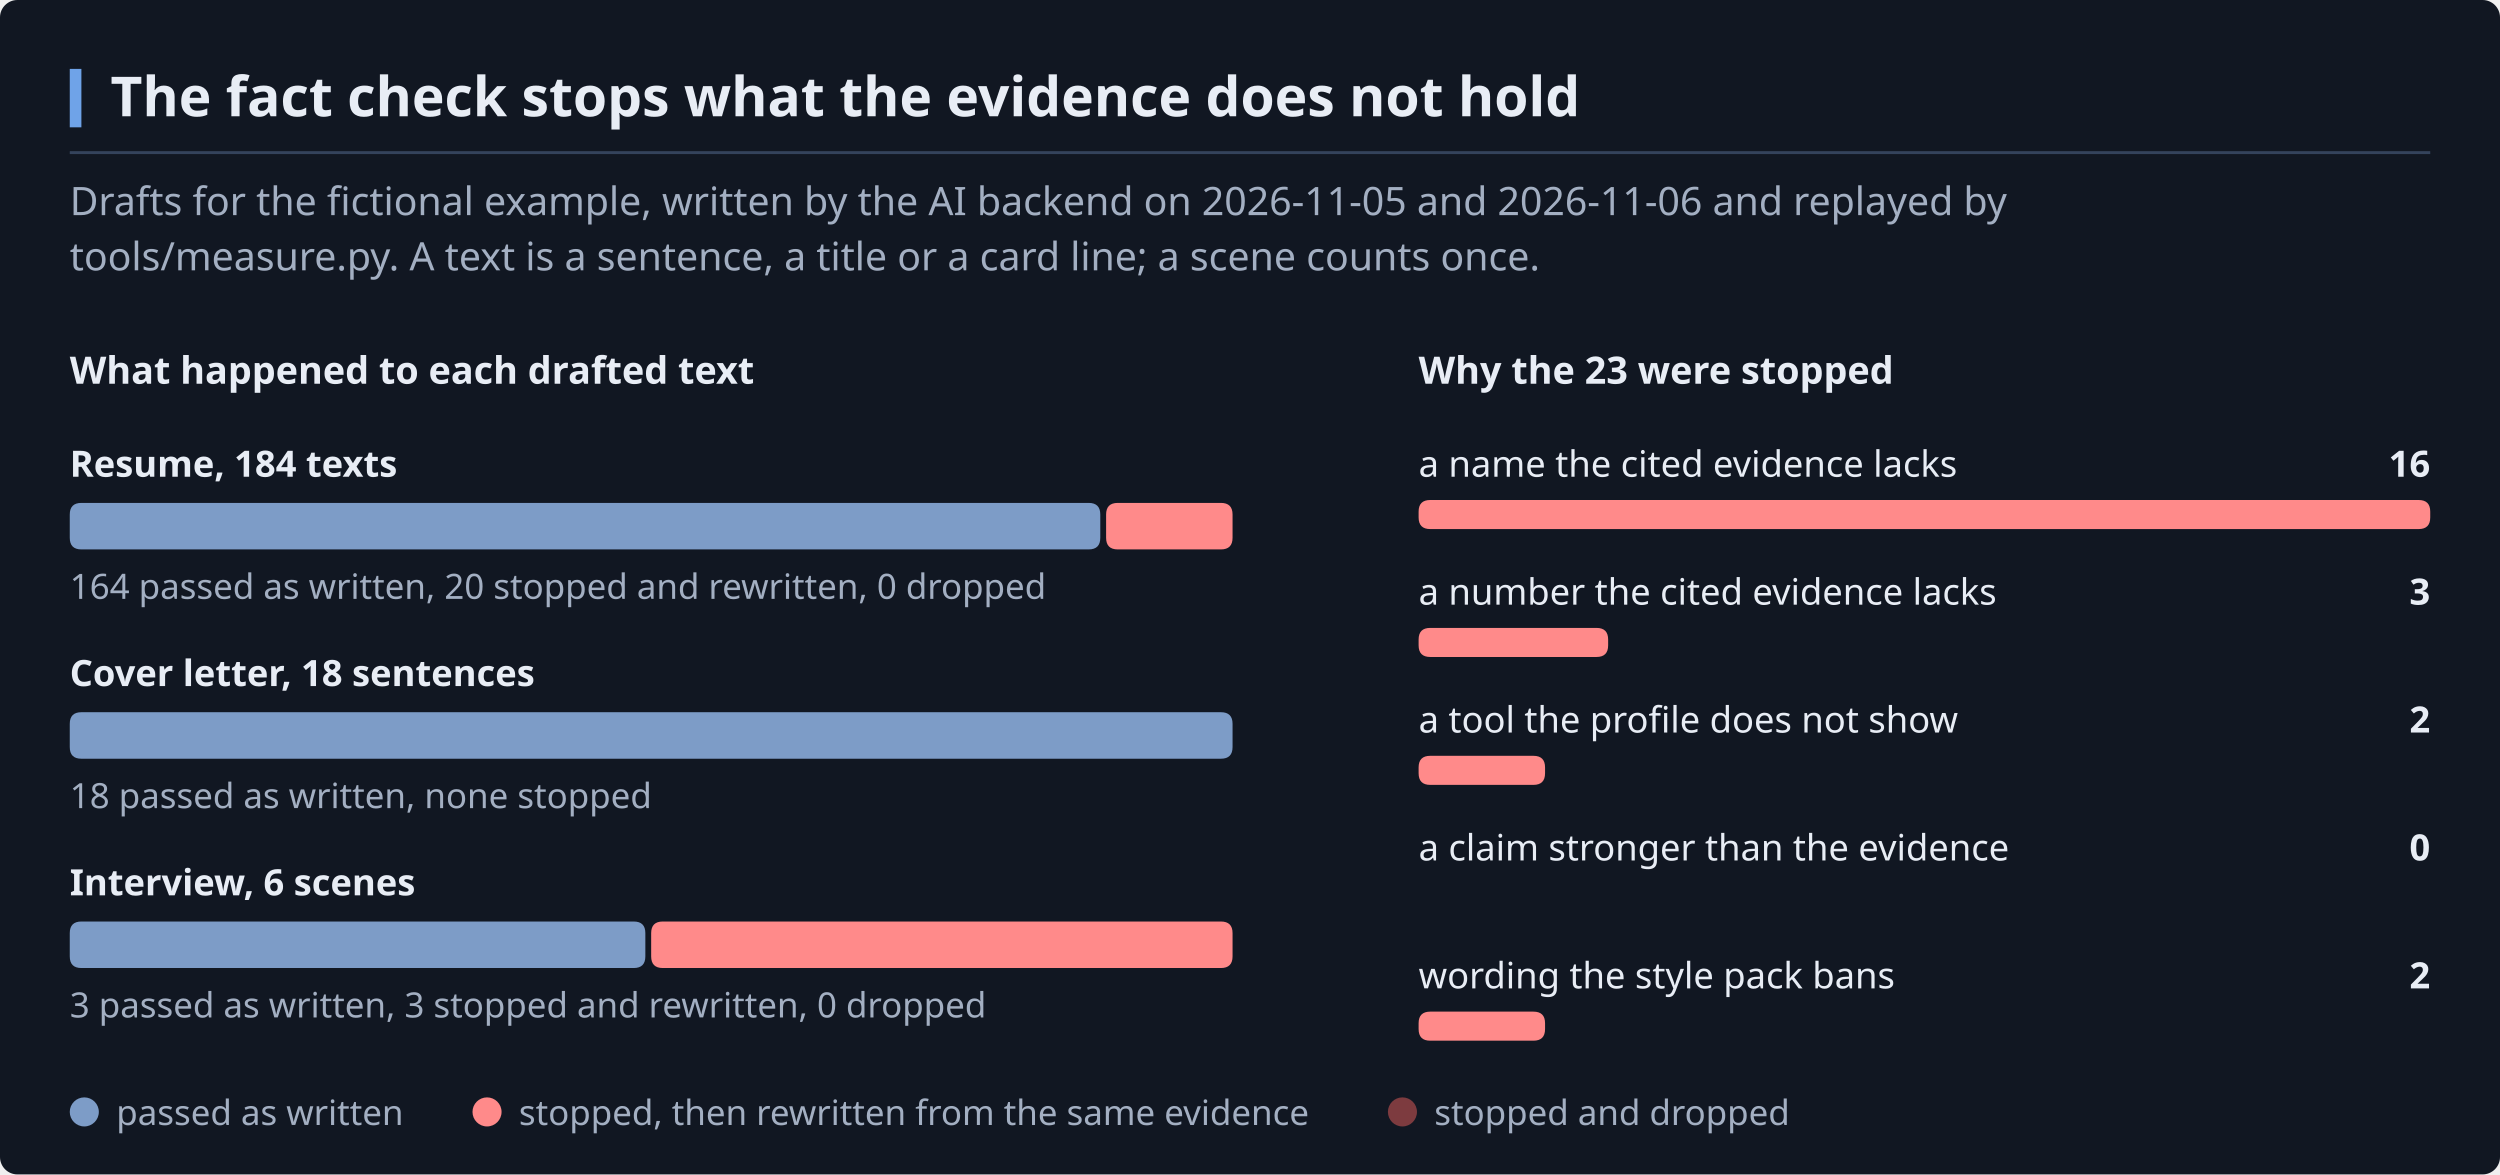
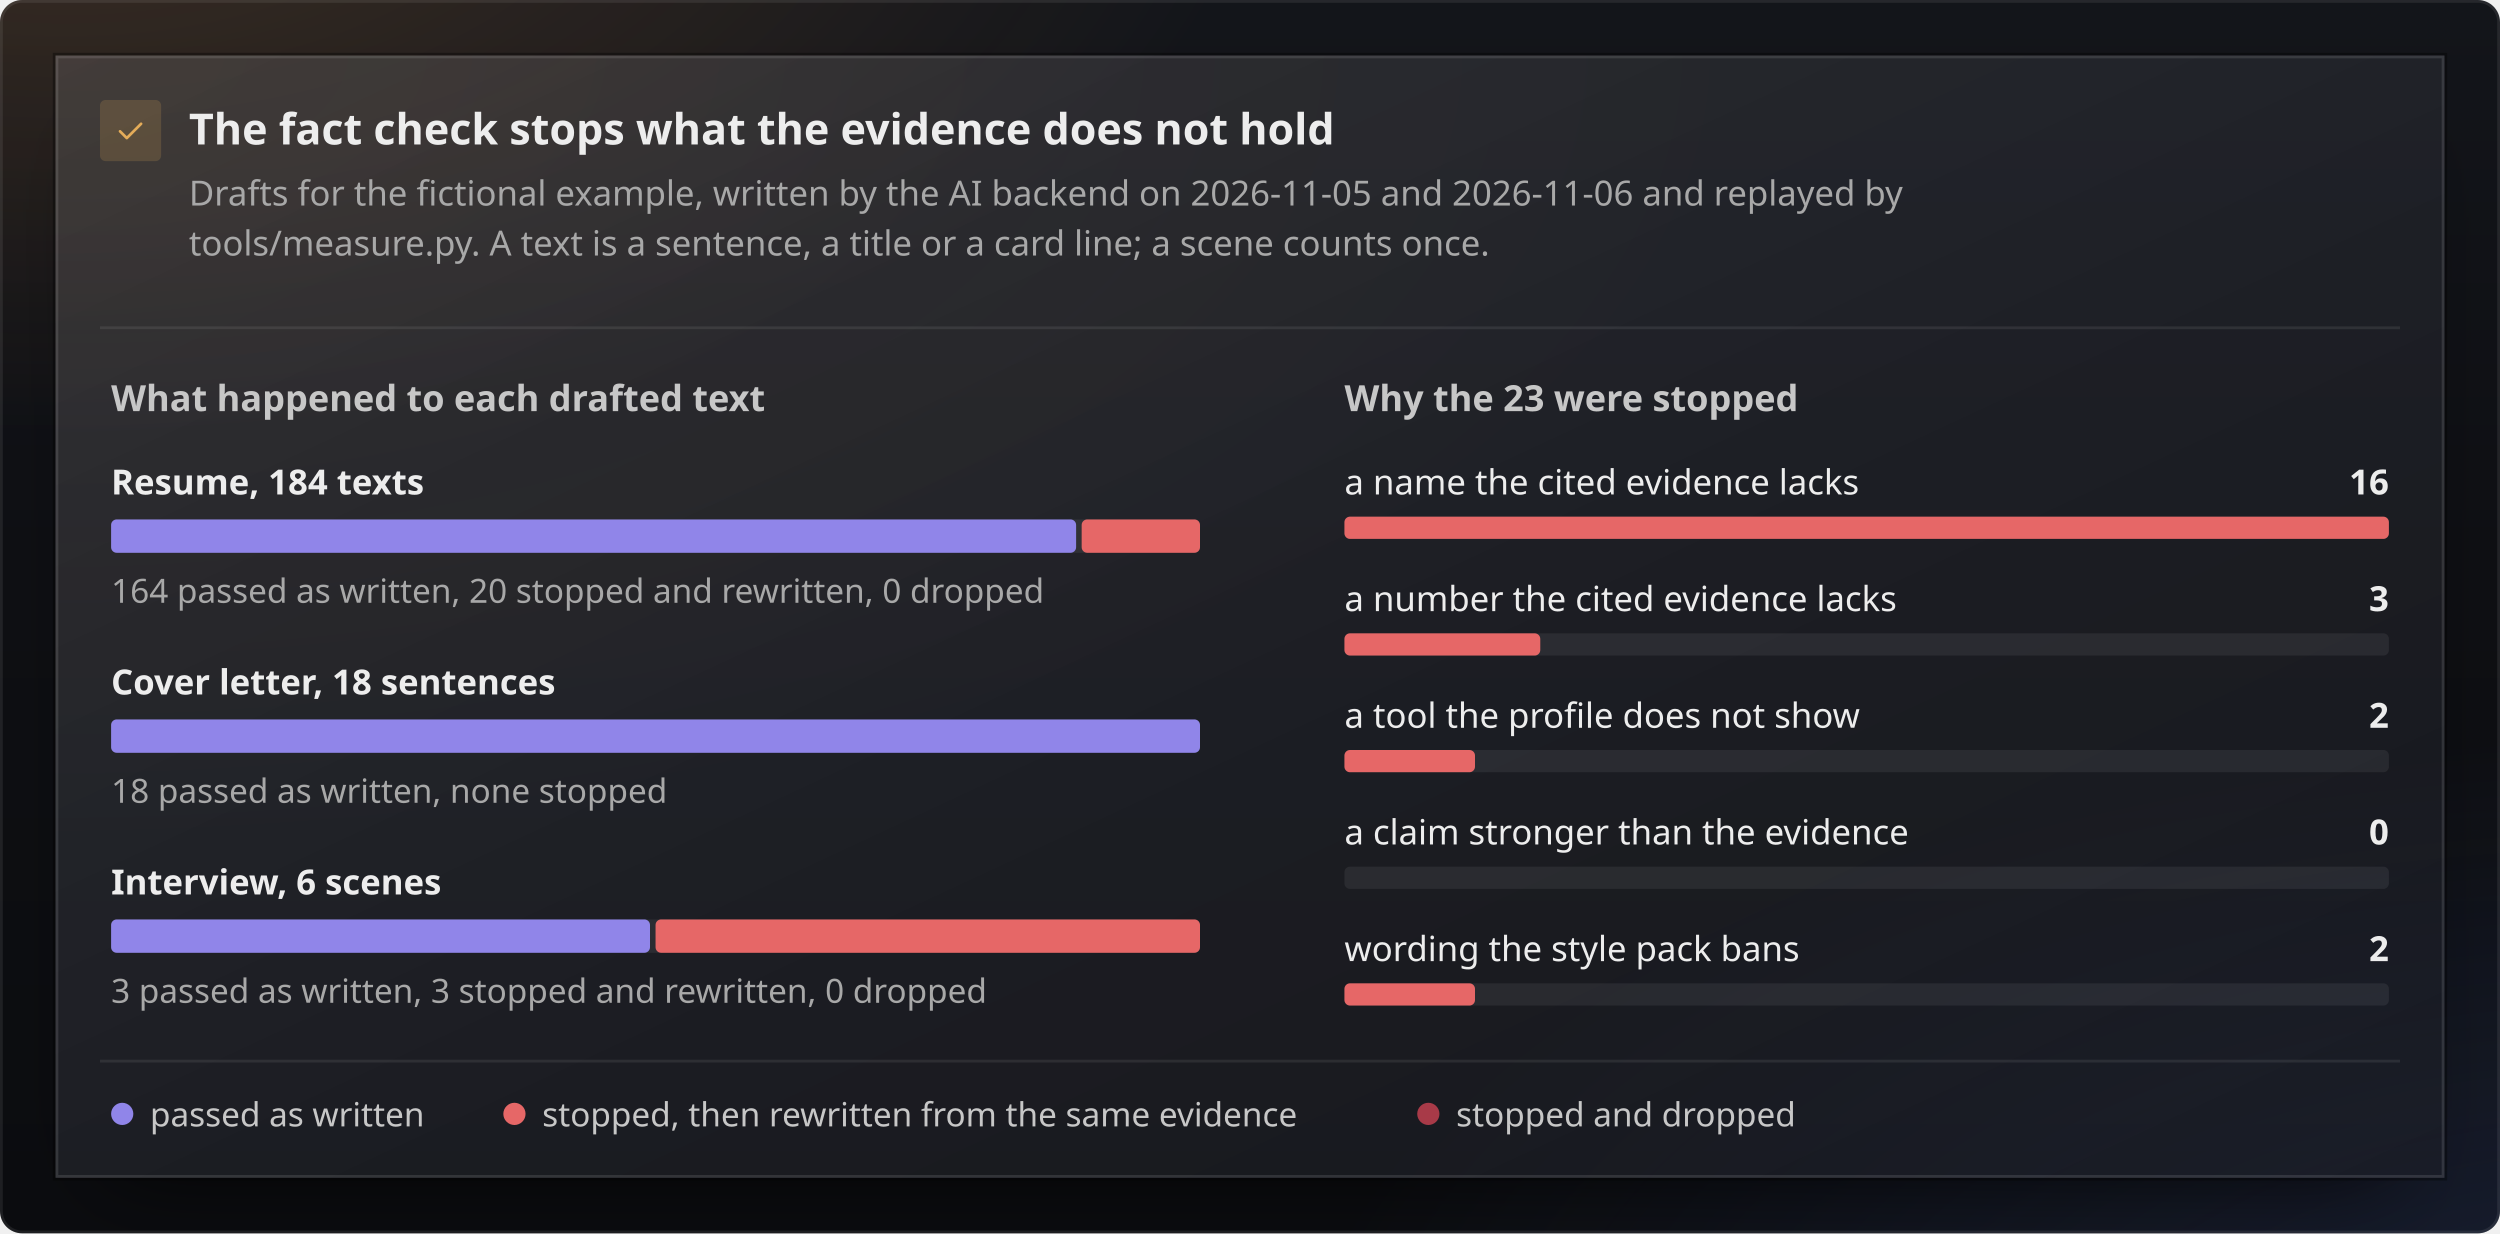
- <svg xmlns="http://www.w3.org/2000/svg" viewBox="0 0 860 404" width="860" height="404" font-family="Pretendard, -apple-system, BlinkMacSystemFont, 'Segoe UI', 'Noto Sans', Helvetica, Arial, sans-serif" role="img" aria-label="Texts drafted for the fictional example, by task. Resume: 184 texts, 164 passed as written, 20 stopped and rewritten from the same evidence, 0 dropped. Cover letter: 18 sentences, 0 stopped. Interview scenes: 6, 3 stopped. Why: 16 for a name the cited evidence lacks, 3 for a number the cited evidence lacks, 2 for a tool the profile does not show, 0 for a claim stronger than the evidence, 2 for wording the style pack bans">
-   <rect x="0" y="0" width="860" height="404" rx="6" fill="#111722" />
-   <rect x="24.0" y="23.7" width="4.0" height="20.1" rx="0" fill="#6fa3e8" />
-   <text x="38.0" y="40.0" font-size="19" font-weight="700" fill="#e8edf5" data-box="38.0,836.0">The fact check stops what the evidence does not hold</text>
-   <path d="M24,52.5 H836" fill="none" stroke="#34435c" stroke-width="1" />
-   <text x="24.0" y="74.0" font-size="13.5" fill="#a3afc2" data-box="24.0,836.0">Drafts for the fictional example, written by the AI backend on 2026-11-05 and 2026-11-06 and replayed by</text>
-   <text x="24.0" y="93.0" font-size="13.5" fill="#a3afc2" data-box="24.0,836.0">tools/measure.py. A text is a sentence, a title or a card line; a scene counts once.</text>
-   <text x="24.0" y="132.0" font-size="13" font-weight="600" fill="#e8edf5" data-box="24.0,424.0">What happened to each drafted text</text>
-   <text x="24.0" y="164.0" font-size="12.5" font-weight="600" fill="#e8edf5" data-box="24.0,424.0">Resume, 184 texts</text>
-   <path d="M28.0,173.0 H374.5 Q378.5,173.0 378.5,177.0 V185.0 Q378.5,189.0 374.5,189.0 H28.0 Q24.0,189.0 24.0,185.0 V177.0 Q24.0,173.0 28.0,173.0 Z" fill="#7d9cc7" />
-   <path d="M384.5,173.0 H420.0 Q424.0,173.0 424.0,177.0 V185.0 Q424.0,189.0 420.0,189.0 H384.5 Q380.5,189.0 380.5,185.0 V177.0 Q380.5,173.0 384.5,173.0 Z" fill="#ff8a8a" />
-   <text x="24.0" y="206.0" font-size="12" fill="#a3afc2" data-box="24.0,424.0">164 passed as written, 20 stopped and rewritten, 0 dropped</text>
-   <text x="24.0" y="236.0" font-size="12.5" font-weight="600" fill="#e8edf5" data-box="24.0,424.0">Cover letter, 18 sentences</text>
-   <path d="M28.0,245.0 H420.0 Q424.0,245.0 424.0,249.0 V257.0 Q424.0,261.0 420.0,261.0 H28.0 Q24.0,261.0 24.0,257.0 V249.0 Q24.0,245.0 28.0,245.0 Z" fill="#7d9cc7" />
-   <text x="24.0" y="278.0" font-size="12" fill="#a3afc2" data-box="24.0,424.0">18 passed as written, none stopped</text>
-   <text x="24.0" y="308.0" font-size="12.5" font-weight="600" fill="#e8edf5" data-box="24.0,424.0">Interview, 6 scenes</text>
-   <path d="M28.0,317.0 H218.0 Q222.0,317.0 222.0,321.0 V329.0 Q222.0,333.0 218.0,333.0 H28.0 Q24.0,333.0 24.0,329.0 V321.0 Q24.0,317.0 28.0,317.0 Z" fill="#7d9cc7" />
-   <path d="M228.0,317.0 H420.0 Q424.0,317.0 424.0,321.0 V329.0 Q424.0,333.0 420.0,333.0 H228.0 Q224.0,333.0 224.0,329.0 V321.0 Q224.0,317.0 228.0,317.0 Z" fill="#ff8a8a" />
-   <text x="24.0" y="350.0" font-size="12" fill="#a3afc2" data-box="24.0,424.0">3 passed as written, 3 stopped and rewritten, 0 dropped</text>
-   <text x="488.0" y="132.0" font-size="13" font-weight="600" fill="#e8edf5" data-box="488.0,836.0">Why the 23 were stopped</text>
-   <text x="488.0" y="164.0" font-size="12.5" fill="#e8edf5" data-box="488.0,796.0">a name the cited evidence lacks</text>
-   <text x="836.0" y="164.0" font-size="12.5" font-weight="600" fill="#e8edf5" text-anchor="end" data-box="796.0,836.0">16</text>
-   <path d="M492.0,172.0 H832.0 Q836.0,172.0 836.0,176.0 V178.0 Q836.0,182.0 832.0,182.0 H492.0 Q488.0,182.0 488.0,178.0 V176.0 Q488.0,172.0 492.0,172.0 Z" fill="#ff8a8a" />
-   <text x="488.0" y="208.0" font-size="12.5" fill="#e8edf5" data-box="488.0,796.0">a number the cited evidence lacks</text>
-   <text x="836.0" y="208.0" font-size="12.5" font-weight="600" fill="#e8edf5" text-anchor="end" data-box="796.0,836.0">3</text>
-   <path d="M492.0,216.0 H549.2 Q553.2,216.0 553.2,220.0 V222.0 Q553.2,226.0 549.2,226.0 H492.0 Q488.0,226.0 488.0,222.0 V220.0 Q488.0,216.0 492.0,216.0 Z" fill="#ff8a8a" />
-   <text x="488.0" y="252.0" font-size="12.5" fill="#e8edf5" data-box="488.0,796.0">a tool the profile does not show</text>
-   <text x="836.0" y="252.0" font-size="12.5" font-weight="600" fill="#e8edf5" text-anchor="end" data-box="796.0,836.0">2</text>
-   <path d="M492.0,260.0 H527.5 Q531.5,260.0 531.5,264.0 V266.0 Q531.5,270.0 527.5,270.0 H492.0 Q488.0,270.0 488.0,266.0 V264.0 Q488.0,260.0 492.0,260.0 Z" fill="#ff8a8a" />
-   <text x="488.0" y="296.0" font-size="12.5" fill="#e8edf5" data-box="488.0,796.0">a claim stronger than the evidence</text>
-   <text x="836.0" y="296.0" font-size="12.5" font-weight="600" fill="#e8edf5" text-anchor="end" data-box="796.0,836.0">0</text>
-   <text x="488.0" y="340.0" font-size="12.5" fill="#e8edf5" data-box="488.0,796.0">wording the style pack bans</text>
-   <text x="836.0" y="340.0" font-size="12.5" font-weight="600" fill="#e8edf5" text-anchor="end" data-box="796.0,836.0">2</text>
-   <path d="M492.0,348.0 H527.5 Q531.5,348.0 531.5,352.0 V354.0 Q531.5,358.0 527.5,358.0 H492.0 Q488.0,358.0 488.0,354.0 V352.0 Q488.0,348.0 492.0,348.0 Z" fill="#ff8a8a" />
-   <path d="M24,382.5 a5,5 0 1,0 10,0 a5,5 0 1,0 -10,0" fill="#7d9cc7" />
-   <text x="40.0" y="387.0" font-size="12" fill="#a3afc2" data-box="40.0,836.0">passed as written</text>
-   <path d="M162.537,382.5 a5,5 0 1,0 10,0 a5,5 0 1,0 -10,0" fill="#ff8a8a" />
-   <text x="178.5" y="387.0" font-size="12" fill="#a3afc2" data-box="178.5,836.0">stopped, then rewritten from the same evidence</text>
-   <path d="M477.438,382.5 a5,5 0 1,0 10,0 a5,5 0 1,0 -10,0" fill="#7d3b3f" />
-   <text x="493.4" y="387.0" font-size="12" fill="#a3afc2" data-box="493.4,836.0">stopped and dropped</text>
+ <svg xmlns="http://www.w3.org/2000/svg" viewBox="0 0 900 444" width="900" height="444" font-family="Pretendard, -apple-system, BlinkMacSystemFont, 'Segoe UI', 'Noto Sans', Helvetica, Arial, sans-serif" role="img" aria-label="Texts drafted for the fictional example, by task. Resume: 184 texts, 164 passed as written, 20 stopped and rewritten from the same evidence, 0 dropped. Cover letter: 18 sentences, 0 stopped. Interview scenes: 6, 3 stopped. Why: 16 for a name the cited evidence lacks, 3 for a number the cited evidence lacks, 2 for a tool the profile does not show, 0 for a claim stronger than the evidence, 2 for wording the style pack bans">
+   <defs>
+     <linearGradient id="desk" x1="0" y1="0" x2="0" y2="1">
+       <stop offset="0" stop-color="#13151a" />
+       <stop offset=".46" stop-color="#0e0f13" />
+       <stop offset="1" stop-color="#0b0c0f" />
+     </linearGradient>
+     <radialGradient id="lamp" cx=".03" cy="-.12" r=".74">
+       <stop offset="0" stop-color="#ffa854" stop-opacity="0.17" />
+       <stop offset=".64" stop-color="#ffa854" stop-opacity="0" />
+     </radialGradient>
+     <radialGradient id="shade" cx="1.06" cy="1.14" r=".88">
+       <stop offset="0" stop-color="#4e6cbc" stop-opacity="0.22" />
+       <stop offset=".62" stop-color="#4e6cbc" stop-opacity="0" />
+     </radialGradient>
+     <linearGradient id="sheen" x1="0" y1="0" x2="1" y2="1">
+       <stop offset="0" stop-color="#ffffff" stop-opacity="0.09" />
+       <stop offset=".55" stop-color="#ffffff" stop-opacity="0.03" />
+       <stop offset="1" stop-color="#ffffff" stop-opacity="0" />
+     </linearGradient>
+     <radialGradient id="lampbox" cx="0" cy="0" r="1.3">
+       <stop offset="0" stop-color="#ffb056" stop-opacity="0.055" />
+       <stop offset=".55" stop-color="#ffb056" stop-opacity="0" />
+     </radialGradient>
+     <linearGradient id="rainbow" x1="0" y1="0" x2="1" y2=".18">
+       <stop offset="0.000" stop-color="#ff4d6d" />
+       <stop offset="0.143" stop-color="#ffb347" />
+       <stop offset="0.286" stop-color="#f2e14c" />
+       <stop offset="0.429" stop-color="#4cd97b" />
+       <stop offset="0.571" stop-color="#4cc9f0" />
+       <stop offset="0.714" stop-color="#7b61ff" />
+       <stop offset="0.857" stop-color="#e84cf0" />
+       <stop offset="1.000" stop-color="#ff4d6d" />
+     </linearGradient>
+     <filter id="soft" filterUnits="userSpaceOnUse" x="0" y="0" width="900" height="444">
+       <feGaussianBlur stdDeviation="16" />
+     </filter>
+     <filter id="sheet" x="-20%" y="-20%" width="150%" height="170%">
+       <feGaussianBlur in="SourceAlpha" stdDeviation="4" />
+       <feOffset dx="3" dy="5" result="b" />
+       <feFlood flood-color="#000000" flood-opacity="0.5" />
+       <feComposite in2="b" operator="in" />
+       <feMerge>
+         <feMergeNode />
+         <feMergeNode in="SourceGraphic" />
+       </feMerge>
+     </filter>
+     <clipPath id="o1">
+       <path clip-rule="evenodd" d="M-40,-40 H940 V484 H-40 Z M20.0,20.0 H880.0 V424.0 H20.0 Z" />
+     </clipPath>
+     <clipPath id="i1">
+       <path d="M20.0,20.0 H880.0 V424.0 H20.0 Z" />
+     </clipPath>
+   </defs>
+   <rect width="900" height="444" rx="8" fill="url(#desk)" />
+   <rect width="900" height="444" rx="8" fill="url(#lamp)" />
+   <rect width="900" height="444" rx="8" fill="url(#shade)" />
+   <g clip-path="url(#o1)">
+     <rect x="40.0" y="56.0" width="820.0" height="364.0" fill="#000000" fill-opacity="0.9" filter="url(#soft)" />
+     <path d="M20.0,20.0 H880.0 V424.0 H20.0 Z" fill="none" stroke="#000000" stroke-opacity="0.35" stroke-width="2" />
+   </g>
+   <path d="M20.0,20.0 H880.0 V424.0 H20.0 Z" fill="#1e2028" fill-opacity="0.5" />
+   <path d="M20.0,20.0 H880.0 V424.0 H20.0 Z" fill="url(#lampbox)" />
+   <path d="M20.0,20.0 H880.0 V424.0 H20.0 Z" fill="url(#sheen)" />
+   <path d="M20.0,20.0 H880.0 V424.0 H20.0 Z" fill="none" stroke="#ffffff" stroke-opacity="0.11" stroke-width="2" clip-path="url(#i1)" />
+   <rect x="36.0" y="36.0" width="22.0" height="22.0" rx="2" fill="#e4ac59" fill-opacity="0.18" />
+   <g transform="translate(40.5,40.5) scale(0.5417)" fill="none" stroke="#e4ac59" stroke-width="1.8" stroke-linecap="round" stroke-linejoin="round">
+     <path d="M5 12.5l4.5 4.5L19 7.5" />
+   </g>
+   <text x="68.0" y="52.0" font-size="15.5" font-weight="600" fill="#ededed" data-box="68.0,864.0">The fact check stops what the evidence does not hold</text>
+   <text x="68.0" y="74.0" font-size="12.5" fill="#a8a8a8" data-box="68.0,864.0">Drafts for the fictional example, written by the AI backend on 2026-11-05 and 2026-11-06 and replayed by</text>
+   <text x="68.0" y="92.0" font-size="12.5" fill="#a8a8a8" data-box="68.0,864.0">tools/measure.py. A text is a sentence, a title or a card line; a scene counts once.</text>
+   <path d="M36.0,118.0 H864.0" fill="none" stroke="#ffffff" stroke-opacity="0.08" stroke-width="1" />
+   <text x="40.0" y="148.0" font-size="13" font-weight="600" fill="#c7c7c7" data-box="40.0,432.0">What happened to each drafted text</text>
+   <text x="40.0" y="178.0" font-size="12.5" font-weight="600" fill="#ededed" data-box="40.0,432.0">Resume, 184 texts</text>
+   <rect x="40.0" y="187.0" width="392.0" height="12.0" rx="2" fill="#ffffff" fill-opacity="0.07" />
+   <rect x="40.0" y="187.0" width="347.4" height="12.0" rx="2" fill="#9085e9" />
+   <rect x="389.4" y="187.0" width="42.6" height="12.0" rx="2" fill="#e66767" />
+   <text x="40.0" y="217.0" font-size="12" fill="#a8a8a8" data-box="40.0,432.0">164 passed as written, 20 stopped and rewritten, 0 dropped</text>
+   <text x="40.0" y="250.0" font-size="12.5" font-weight="600" fill="#ededed" data-box="40.0,432.0">Cover letter, 18 sentences</text>
+   <rect x="40.0" y="259.0" width="392.0" height="12.0" rx="2" fill="#ffffff" fill-opacity="0.07" />
+   <rect x="40.0" y="259.0" width="392.0" height="12.0" rx="2" fill="#9085e9" />
+   <text x="40.0" y="289.0" font-size="12" fill="#a8a8a8" data-box="40.0,432.0">18 passed as written, none stopped</text>
+   <text x="40.0" y="322.0" font-size="12.5" font-weight="600" fill="#ededed" data-box="40.0,432.0">Interview, 6 scenes</text>
+   <rect x="40.0" y="331.0" width="392.0" height="12.0" rx="2" fill="#ffffff" fill-opacity="0.07" />
+   <rect x="40.0" y="331.0" width="194.0" height="12.0" rx="2" fill="#9085e9" />
+   <rect x="236.0" y="331.0" width="196.0" height="12.0" rx="2" fill="#e66767" />
+   <text x="40.0" y="361.0" font-size="12" fill="#a8a8a8" data-box="40.0,432.0">3 passed as written, 3 stopped and rewritten, 0 dropped</text>
+   <text x="484.0" y="148.0" font-size="13" font-weight="600" fill="#c7c7c7" data-box="484.0,860.0">Why the 23 were stopped</text>
+   <text x="484.0" y="178.0" font-size="12.5" fill="#ededed" data-box="484.0,820.0">a name the cited evidence lacks</text>
+   <text x="860.0" y="178.0" font-size="12.5" font-weight="600" fill="#ededed" text-anchor="end" data-box="820.0,860.0">16</text>
+   <rect x="484.0" y="186.0" width="376.0" height="8.0" rx="2" fill="#ffffff" fill-opacity="0.07" />
+   <rect x="484.0" y="186.0" width="376.0" height="8.0" rx="2" fill="#e66767" />
+   <text x="484.0" y="220.0" font-size="12.5" fill="#ededed" data-box="484.0,820.0">a number the cited evidence lacks</text>
+   <text x="860.0" y="220.0" font-size="12.5" font-weight="600" fill="#ededed" text-anchor="end" data-box="820.0,860.0">3</text>
+   <rect x="484.0" y="228.0" width="376.0" height="8.0" rx="2" fill="#ffffff" fill-opacity="0.07" />
+   <rect x="484.0" y="228.0" width="70.5" height="8.0" rx="2" fill="#e66767" />
+   <text x="484.0" y="262.0" font-size="12.5" fill="#ededed" data-box="484.0,820.0">a tool the profile does not show</text>
+   <text x="860.0" y="262.0" font-size="12.5" font-weight="600" fill="#ededed" text-anchor="end" data-box="820.0,860.0">2</text>
+   <rect x="484.0" y="270.0" width="376.0" height="8.0" rx="2" fill="#ffffff" fill-opacity="0.07" />
+   <rect x="484.0" y="270.0" width="47.0" height="8.0" rx="2" fill="#e66767" />
+   <text x="484.0" y="304.0" font-size="12.5" fill="#ededed" data-box="484.0,820.0">a claim stronger than the evidence</text>
+   <text x="860.0" y="304.0" font-size="12.5" font-weight="600" fill="#ededed" text-anchor="end" data-box="820.0,860.0">0</text>
+   <rect x="484.0" y="312.0" width="376.0" height="8.0" rx="2" fill="#ffffff" fill-opacity="0.07" />
+   <text x="484.0" y="346.0" font-size="12.5" fill="#ededed" data-box="484.0,820.0">wording the style pack bans</text>
+   <text x="860.0" y="346.0" font-size="12.5" font-weight="600" fill="#ededed" text-anchor="end" data-box="820.0,860.0">2</text>
+   <rect x="484.0" y="354.0" width="376.0" height="8.0" rx="2" fill="#ffffff" fill-opacity="0.07" />
+   <rect x="484.0" y="354.0" width="47.0" height="8.0" rx="2" fill="#e66767" />
+   <path d="M36.0,382.0 H864.0" fill="none" stroke="#ffffff" stroke-opacity="0.08" stroke-width="1" />
+   <path d="M40.0,401.0 a4,4 0 1,0 8,0 a4,4 0 1,0 -8,0" fill="#9085e9" />
+   <text x="54.0" y="405.5" font-size="12" fill="#c7c7c7" data-box="54.0,864.0">passed as written</text>
+   <path d="M181.2,401.0 a4,4 0 1,0 8,0 a4,4 0 1,0 -8,0" fill="#e66767" />
+   <text x="195.2" y="405.5" font-size="12" fill="#c7c7c7" data-box="195.2,864.0">stopped, then rewritten from the same evidence</text>
+   <path d="M510.2,401.0 a4,4 0 1,0 8,0 a4,4 0 1,0 -8,0" fill="#a83a48" />
+   <text x="524.2" y="405.5" font-size="12" fill="#c7c7c7" data-box="524.2,864.0">stopped and dropped</text>
+   <rect x=".5" y=".5" width="899" height="443" rx="7.5" fill="none" stroke="#ffffff" stroke-opacity="0.08" stroke-width="1" />
</svg>
